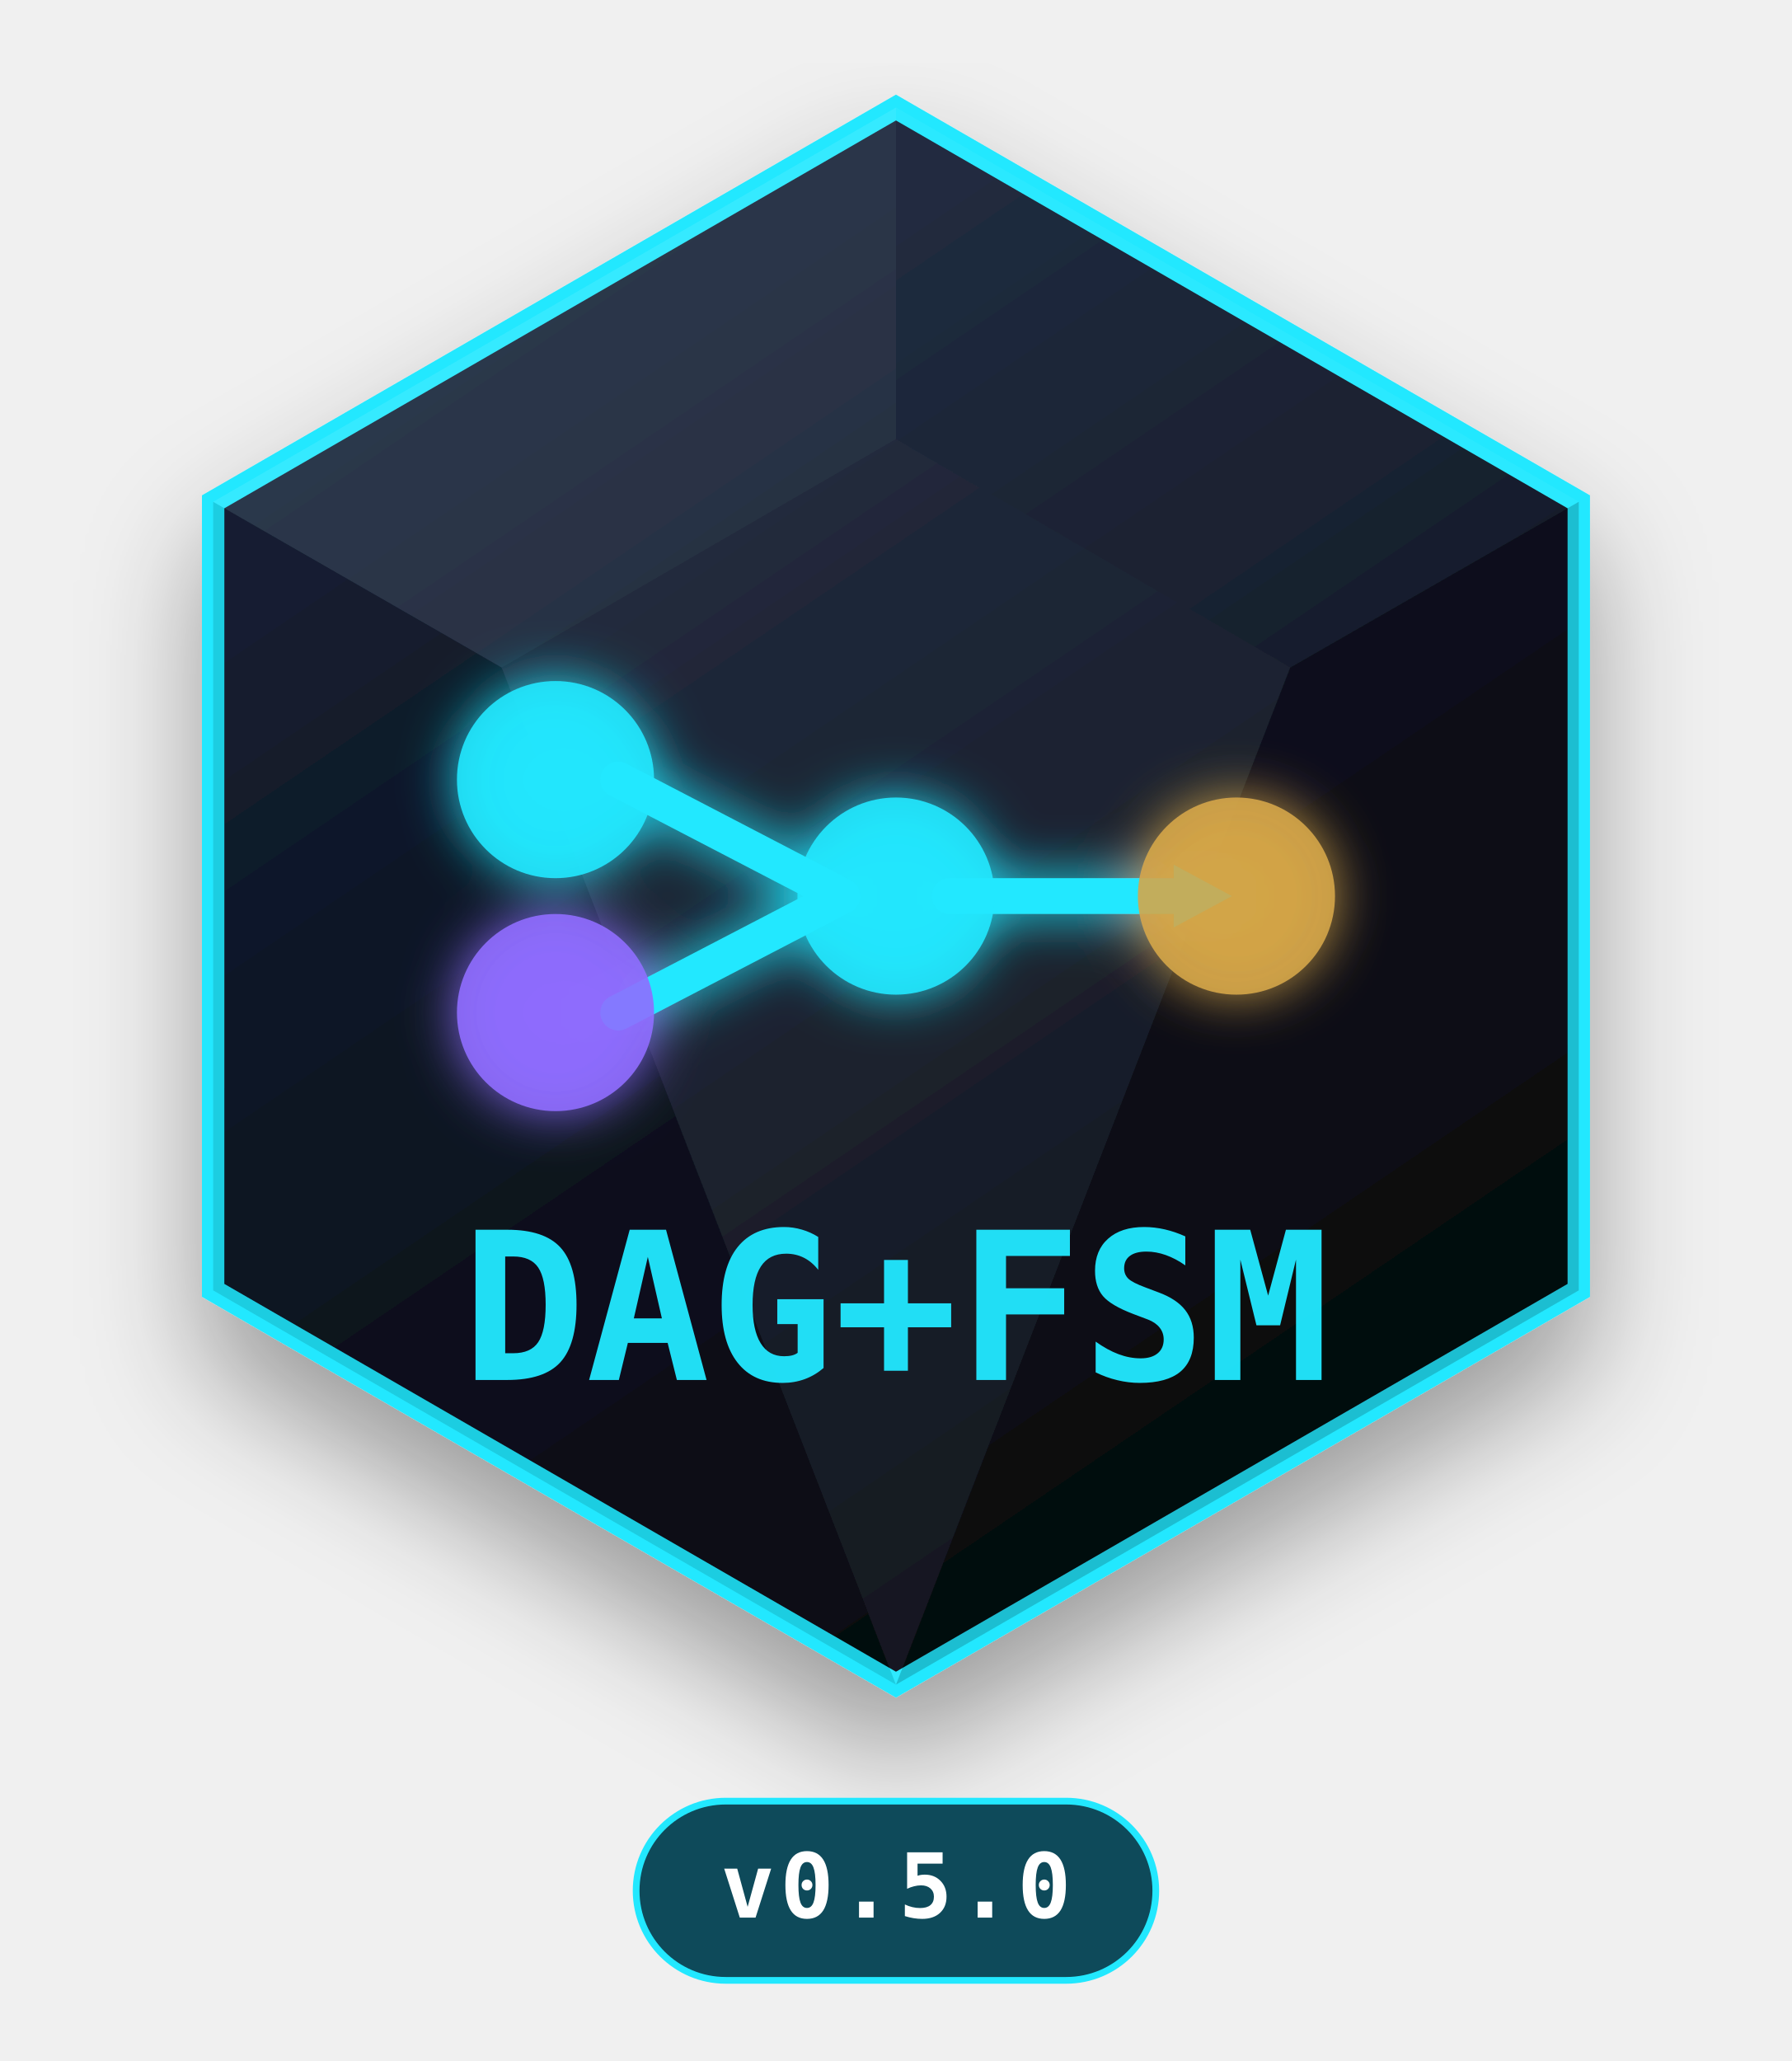
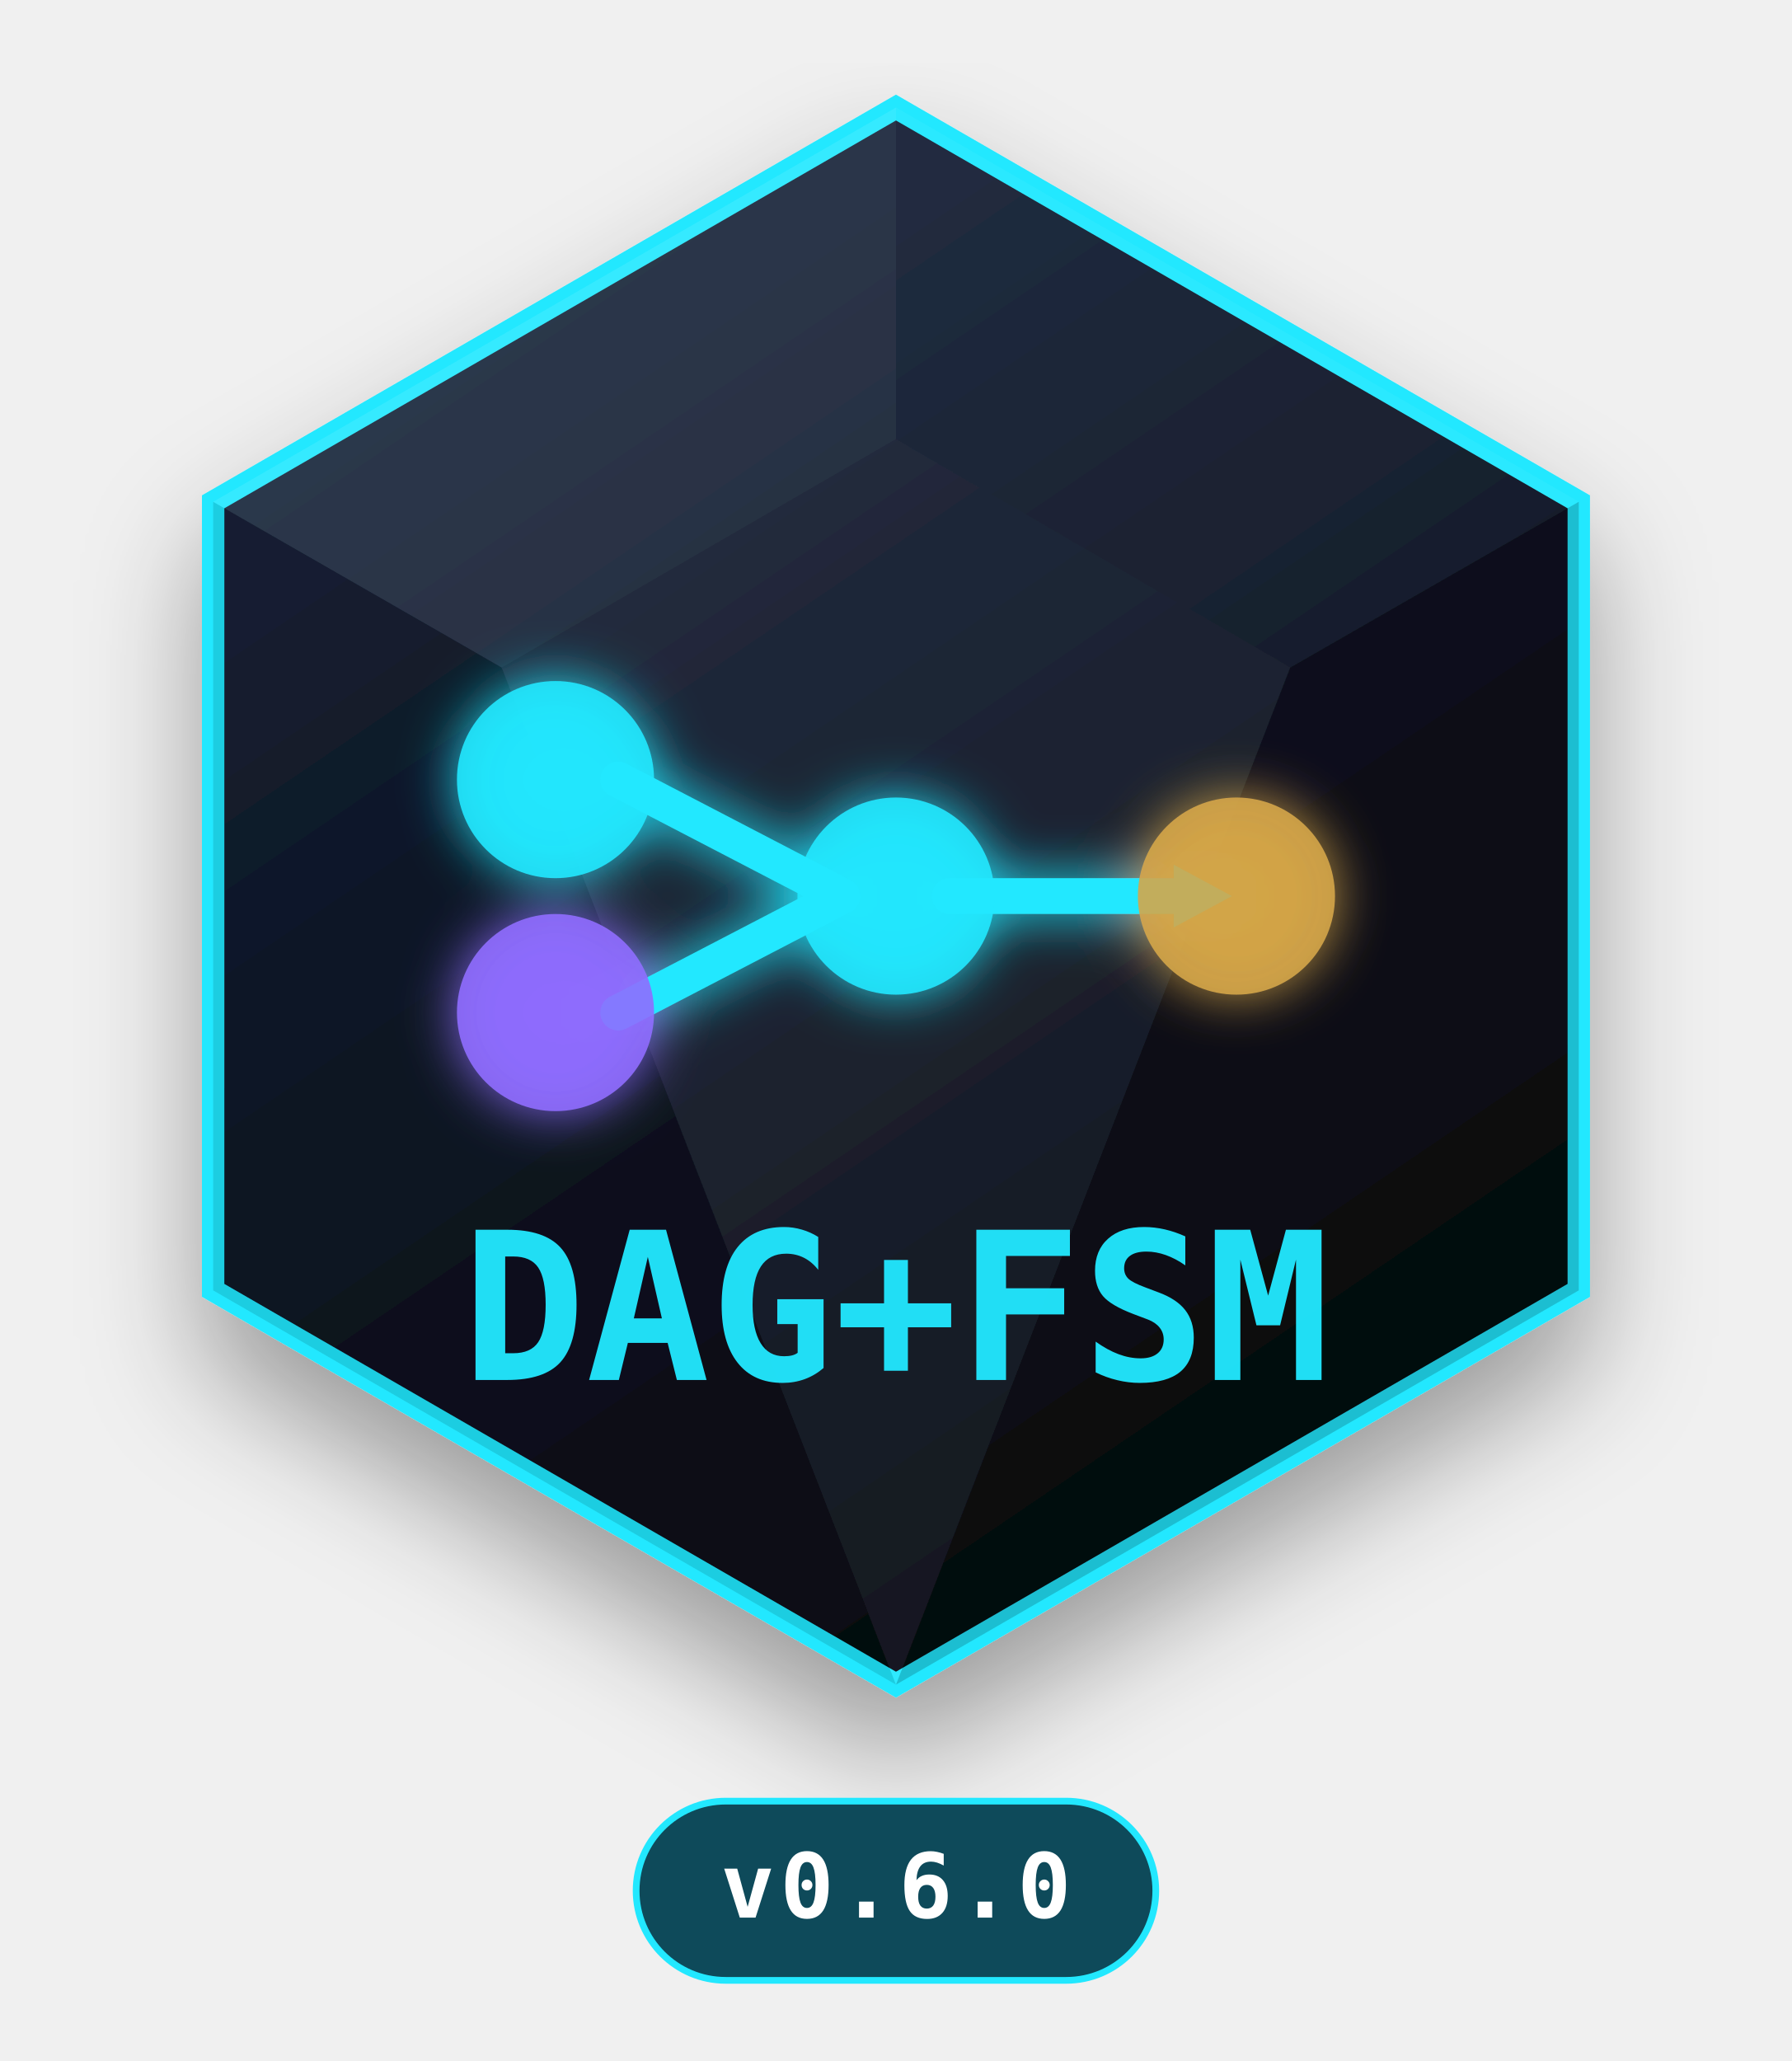
- <svg xmlns="http://www.w3.org/2000/svg" viewBox="0 0 400 460" role="img" aria-label="Dagonizer v0.5.0">
+ <svg xmlns="http://www.w3.org/2000/svg" viewBox="0 0 400 460" role="img" aria-label="Dagonizer v0.6.0">
  <defs>
    <linearGradient id="facetNavy" x1="86" y1="32" x2="314" y2="368" gradientUnits="userSpaceOnUse">
      <stop offset="0" stop-color="#1a2840" />
      <stop offset="0.48" stop-color="#0e1525" />
      <stop offset="1" stop-color="#04060a" />
    </linearGradient>
    <linearGradient id="facetTeal" x1="86" y1="32" x2="314" y2="368" gradientUnits="userSpaceOnUse">
      <stop offset="0" stop-color="#5ef5ff" />
      <stop offset="0.52" stop-color="#22e8ff" />
      <stop offset="1" stop-color="#0bb8cc" />
    </linearGradient>
    <filter id="nodeShadow" x="-35%" y="-35%" width="170%" height="170%">
      <feDropShadow dx="0" dy="14" stdDeviation="13" flood-color="#000000" flood-opacity="0.35" />
    </filter>
    <filter id="glowTeal" x="-30%" y="-30%" width="160%" height="160%">
      <feGaussianBlur stdDeviation="6" result="blur" />
      <feMerge>
        <feMergeNode in="blur" />
        <feMergeNode in="SourceGraphic" />
      </feMerge>
    </filter>
    <style>
      .round { stroke-linecap: round; stroke-linejoin: round; }
      .monoText { font-family: ui-monospace, SFMono-Regular, Menlo, Monaco, Consolas, monospace; font-weight: 900; }
      .version { font-family: ui-monospace, "SF Mono", Menlo, Consolas, monospace; font-weight: 700; letter-spacing: 0.06em; fill: #ffffff; }
    </style>
  </defs>
  <g id="dagonizer-node">
    <g id="node-body" filter="url(#nodeShadow)">
      <path id="node-base" d="M200 24 L352.42 112 L352.42 288 L200 376 L47.58 288 L47.58 112 Z" fill="url(#facetNavy)" stroke="#22e8ff" stroke-width="5" />
      <path id="facet-top-left" d="M200 24 L47.58 112 L112 149 L200 98 Z" fill="#FFFFFF" opacity="0.09" />
      <path id="facet-top-right" d="M200 24 L352.42 112 L288 149 L200 98 Z" fill="#FFFFFF" opacity="0.05" />
      <path id="facet-lower-left" d="M47.58 112 L112 149 L200 376 L47.58 288 Z" fill="#000000" opacity="0.12" />
      <path id="facet-lower-right" d="M352.42 112 L288 149 L200 376 L352.42 288 Z" fill="#000000" opacity="0.18" />
      <path id="facet-center" d="M112 149 L200 98 L288 149 L200 376 Z" fill="#FFFFFF" opacity="0.06" />
    </g>
    <g id="dag-glyph" filter="url(#glowTeal)">
      <line x1="138" y1="174" x2="188" y2="200" stroke="#22e8ff" stroke-width="8" class="round" />
      <line x1="138" y1="226" x2="188" y2="200" stroke="#22e8ff" stroke-width="8" class="round" />
      <line x1="212" y1="200" x2="262" y2="200" stroke="#22e8ff" stroke-width="8" class="round" />
      <polygon points="262,193 275,200 262,207" fill="#22e8ff" />
      <circle cx="124" cy="174" r="22" fill="#22e8ff" opacity="0.90" />
      <circle cx="124" cy="226" r="22" fill="#8f6dff" opacity="0.90" />
      <circle cx="200" cy="200" r="22" fill="#22e8ff" opacity="0.90" />
      <circle cx="276" cy="200" r="22" fill="#d4a649" opacity="0.90" />
    </g>
    <text class="monoText" x="200" y="308" text-anchor="middle" font-size="46" fill="#22e8ff" opacity="0.95">DAG+FSM</text>
  </g>
  <rect x="142" y="402" width="116" height="40" rx="20" fill="#0e4a5a" stroke="#22e8ff" stroke-width="1.5" />
-   <text class="version" x="200" y="428" text-anchor="middle" font-size="20">v0.5.0</text>
+   <text class="version" x="200" y="428" text-anchor="middle" font-size="20">v0.6.0</text>
</svg>
